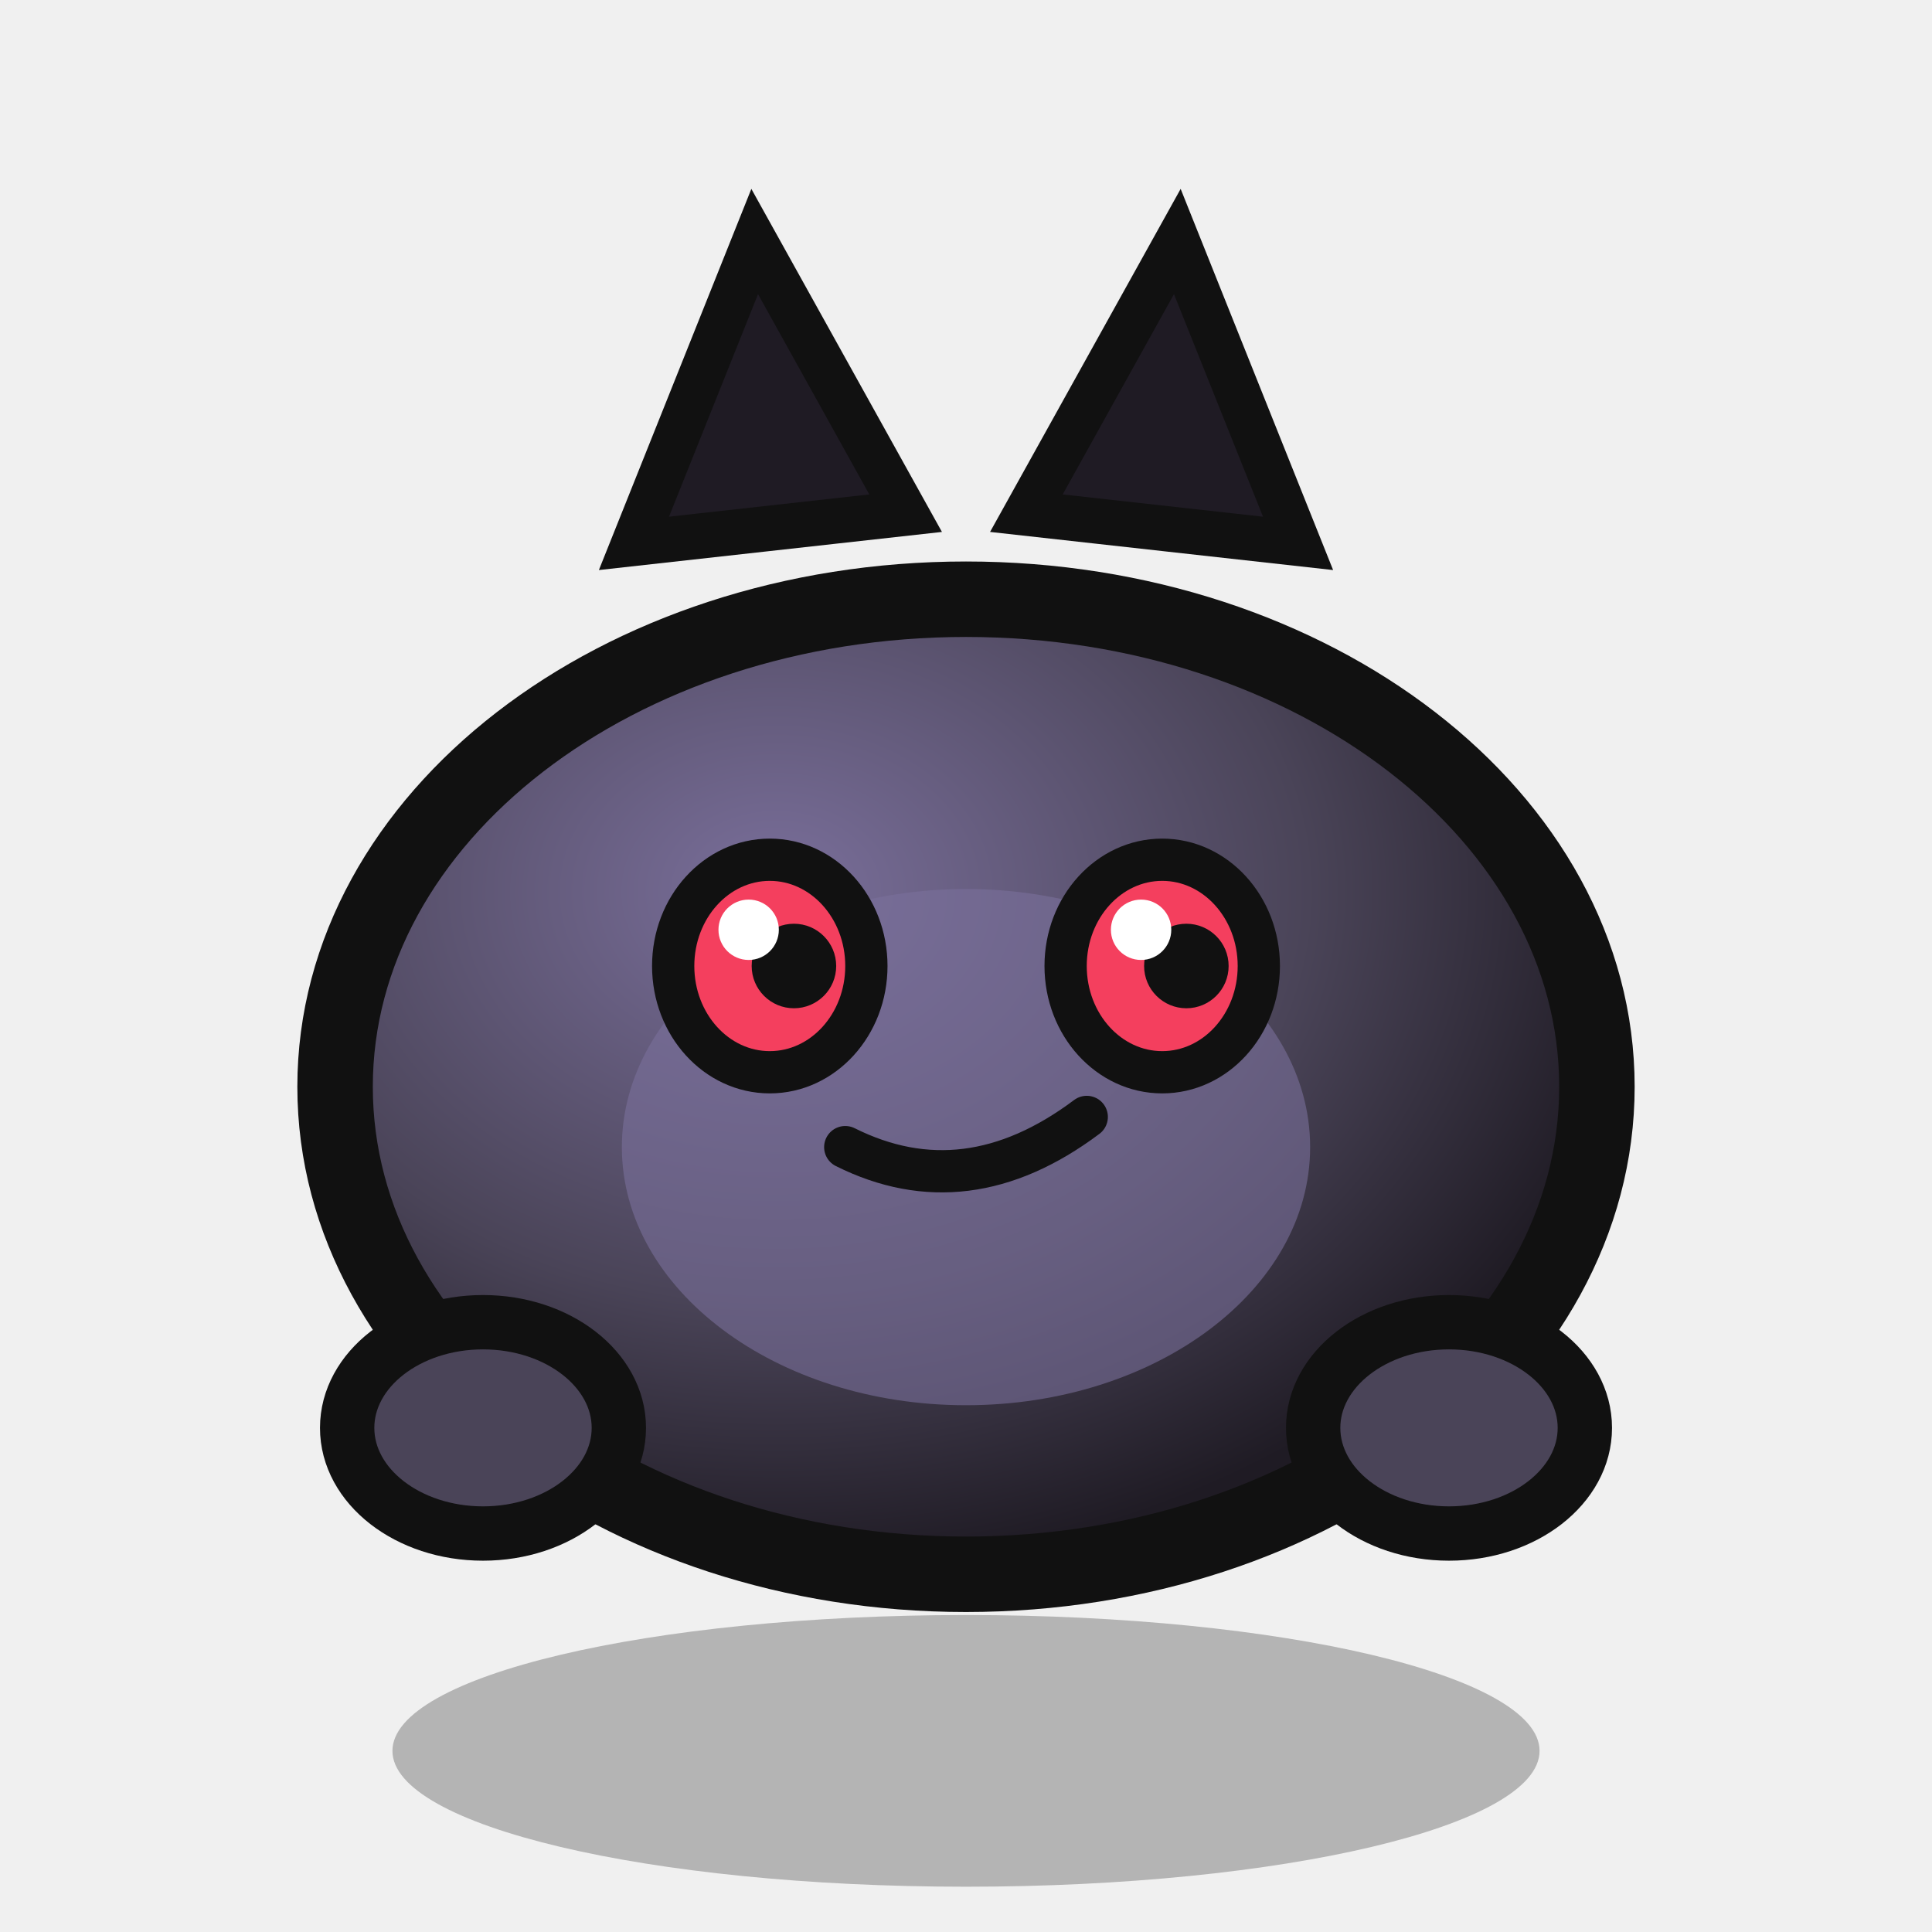
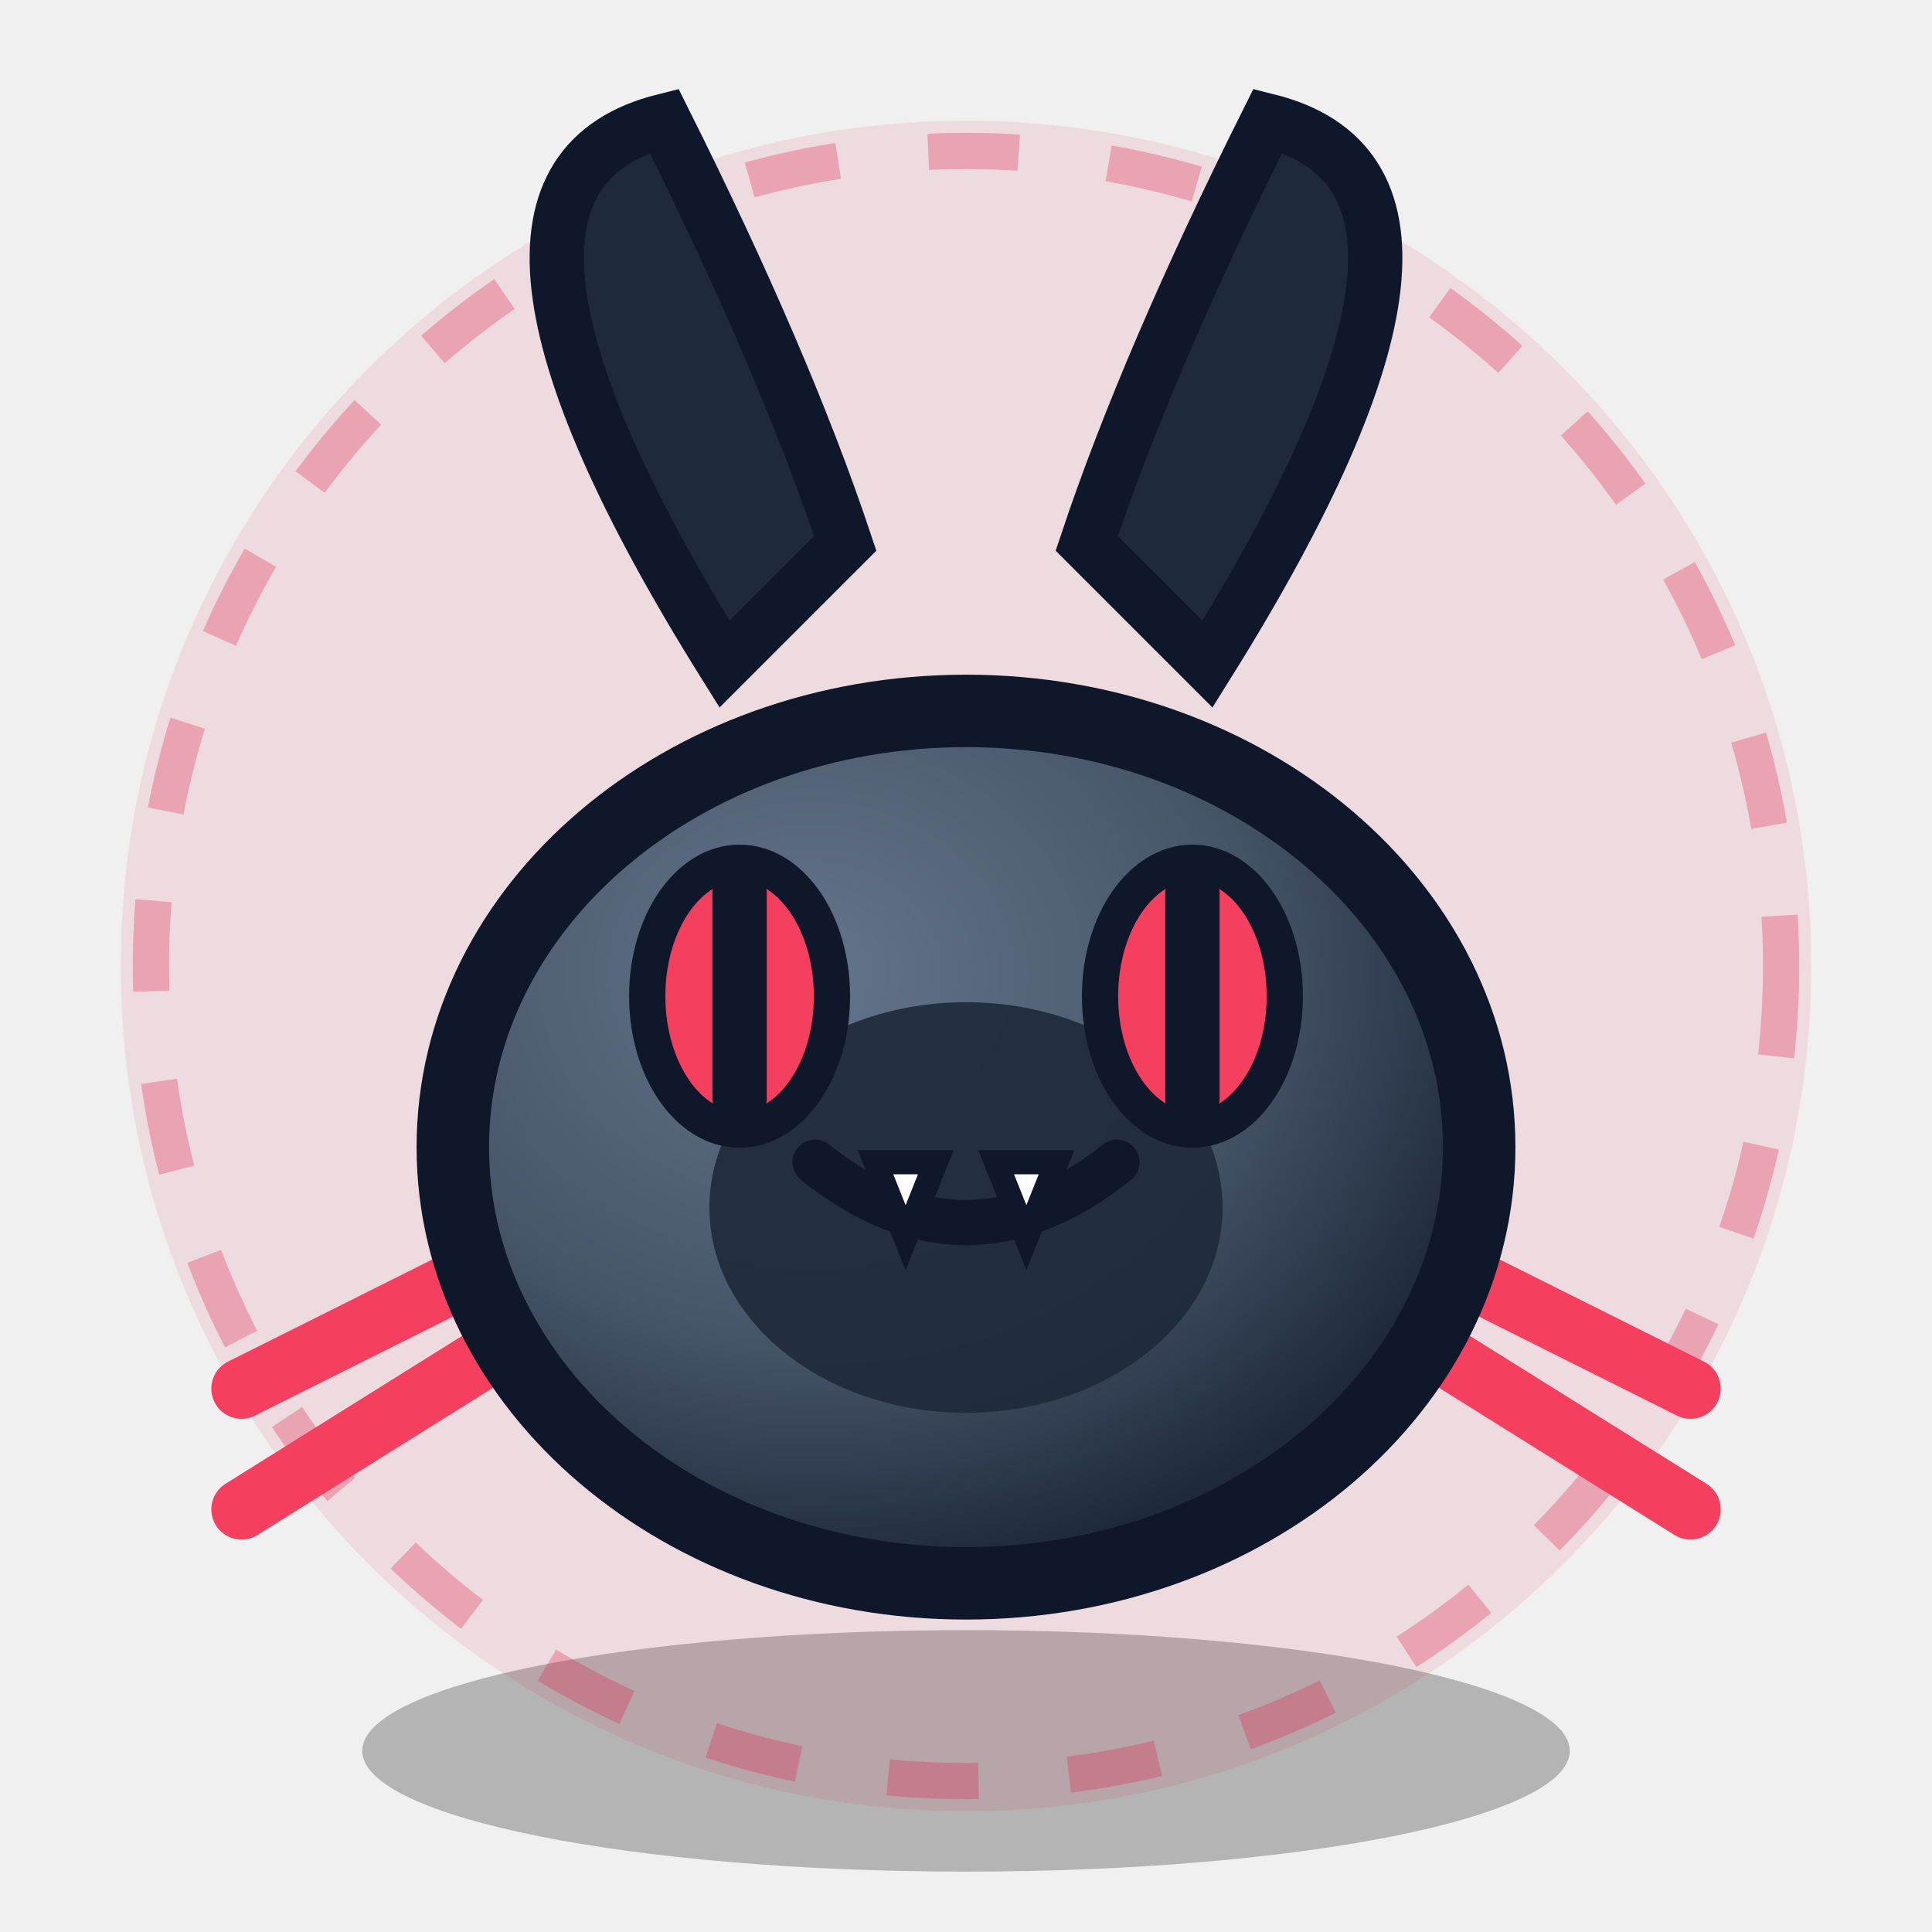
<svg xmlns="http://www.w3.org/2000/svg" viewBox="0 0 64 64" width="64" height="64">
  <defs>
    <radialGradient id="grad" cx="35%" cy="30%" r="70%">
-       <stop offset="0%" stop-color="#7A6F9B" />
-       <stop offset="60%" stop-color="#4A4458" />
-       <stop offset="100%" stop-color="#1F1B24" />
+       <stop offset="0%" stop-color="#64748B" />
+       <stop offset="60%" stop-color="#475569" />
+       <stop offset="100%" stop-color="#1E293B" />
    </radialGradient>
  </defs>
-   <ellipse cx="32" cy="58" rx="19" ry="4.5" fill="#000" opacity="0.25" />
-   <path d="M 27 6 A 7 7 0 0 0 37 16 A 5.5 5.5 0 0 1 27 6 Z" fill="#7A6F9B" transform="scale(1.2)" />
-   <polygon points="21,18 25,8 30,17" fill="#1F1B24" stroke="#111" stroke-width="1.5" />
-   <polygon points="34,17 39,8 43,18" fill="#1F1B24" stroke="#111" stroke-width="1.5" />
-   <ellipse cx="32" cy="36" rx="20.9" ry="16.15" fill="url(#grad)" stroke="#111" stroke-width="2.5" />
-   <ellipse cx="32" cy="38" rx="11.4" ry="8.55" fill="#7A6F9B" opacity="0.6" />
-   <ellipse cx="16" cy="47.3" rx="4.5" ry="3.5" fill="#4A4458" stroke="#111" stroke-width="1.8" />
-   <ellipse cx="48" cy="47.3" rx="4.5" ry="3.5" fill="#4A4458" stroke="#111" stroke-width="1.8" />
-   <ellipse cx="25.5" cy="32" rx="3.2" ry="3.52" fill="#F43F5E" stroke="#111" stroke-width="1.4" />
-   <circle cx="26.3" cy="32" r="1.4" fill="#111" />
-   <circle cx="24.8" cy="30.8" r="1" fill="#FFF" />
-   <ellipse cx="38.5" cy="32" rx="3.2" ry="3.52" fill="#F43F5E" stroke="#111" stroke-width="1.4" />
-   <circle cx="39.3" cy="32" r="1.4" fill="#111" />
-   <circle cx="37.8" cy="30.8" r="1" fill="#FFF" />
-   <path d="M 28 38 Q 32 40 36 37" stroke="#111" stroke-width="1.4" fill="none" stroke-linecap="round" />
+   <ellipse cx="32" cy="58" rx="20" ry="4" fill="#000000" opacity="0.25" />
+   <circle cx="32" cy="32" r="28" fill="#E11D48" opacity="0.1" />
+   <circle cx="32" cy="32" r="27" fill="none" stroke="#E11D48" stroke-width="1.2" opacity="0.3" stroke-dasharray="3,3" />
+   <path d="M 24 22 Q 14 6 22 4 Q 26 12 28 18 Z" fill="#1E293B" stroke="#0F172A" stroke-width="1.8" />
+   <path d="M 40 22 Q 50 6 42 4 Q 38 12 36 18 Z" fill="#1E293B" stroke="#0F172A" stroke-width="1.8" />
+   <path d="M 16 42 L 8 46 M 16 45 L 8 50 M 48 42 L 56 46 M 48 45 L 56 50" stroke="#F43F5E" stroke-width="2" stroke-linecap="round" />
+   <ellipse cx="32" cy="38" rx="17" ry="14.45" fill="url(#grad)" stroke="#0F172A" stroke-width="2.4" />
+   <ellipse cx="32" cy="40" rx="8.5" ry="6.8" fill="#1E293B" opacity="0.9" />
+   <ellipse cx="24.5" cy="33" rx="3.06" ry="4.42" fill="#F43F5E" stroke="#0F172A" stroke-width="1.2" />
+   <line x1="24.5" y1="29.6" x2="24.5" y2="36.4" stroke="#0F172A" stroke-width="1.8" stroke-linecap="round" />
+   <ellipse cx="39.5" cy="33" rx="3.06" ry="4.42" fill="#F43F5E" stroke="#0F172A" stroke-width="1.2" />
+   <line x1="39.5" y1="29.6" x2="39.5" y2="36.4" stroke="#0F172A" stroke-width="1.8" stroke-linecap="round" />
+   <path d="M 27 38.5 Q 32 42.5 37 38.5" stroke="#0F172A" stroke-width="1.5" fill="none" stroke-linecap="round" />
+   <polygon points="29,38.5 30,41 31,38.5" fill="#FFFFFF" stroke="#0F172A" stroke-width="0.8" />
+   <polygon points="33,38.5 34,41 35,38.5" fill="#FFFFFF" stroke="#0F172A" stroke-width="0.8" />
</svg>
